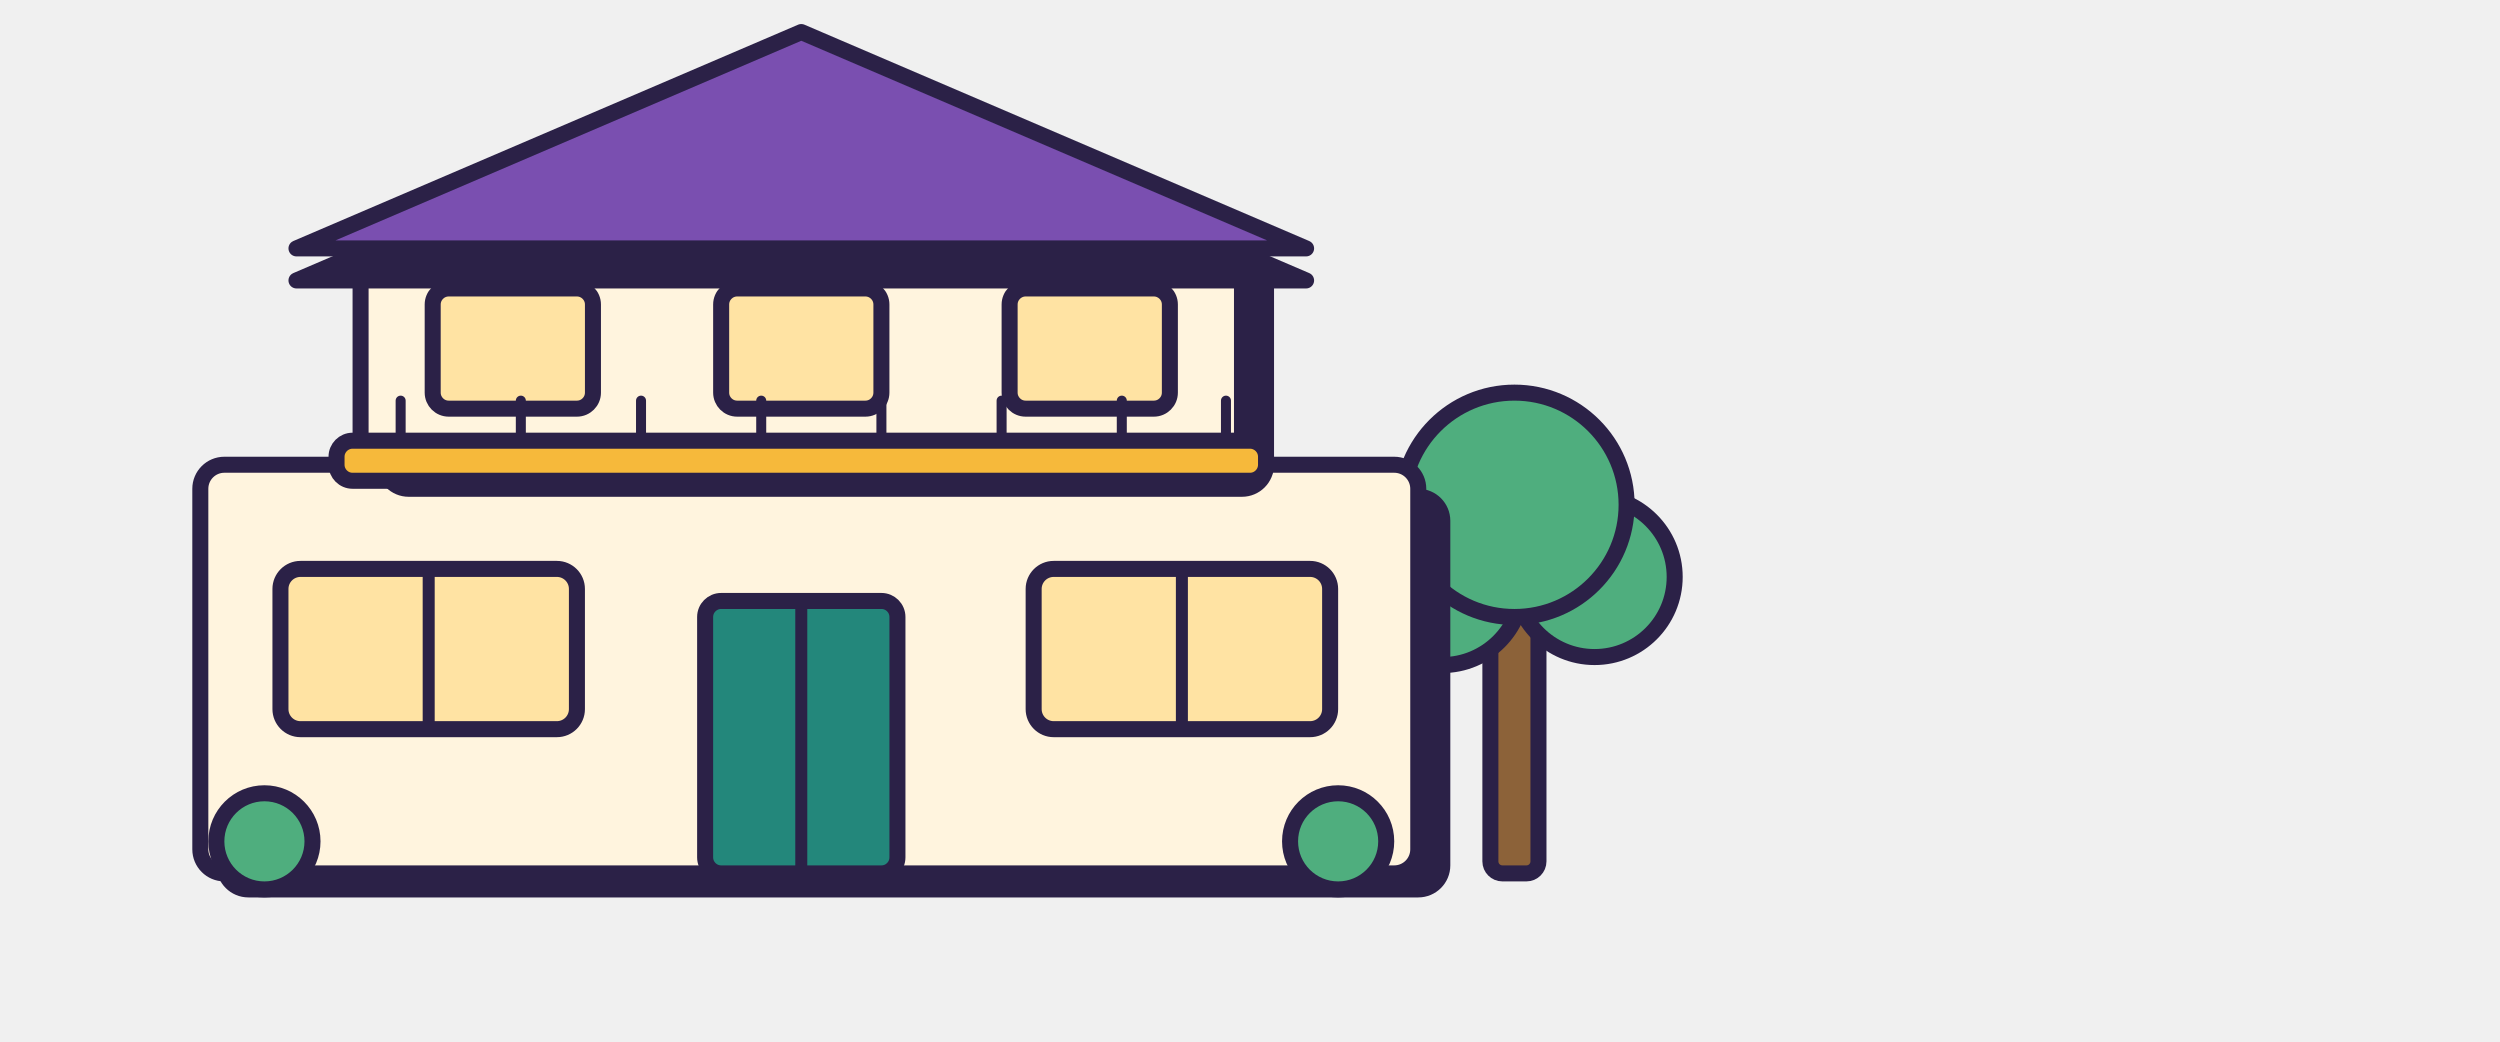
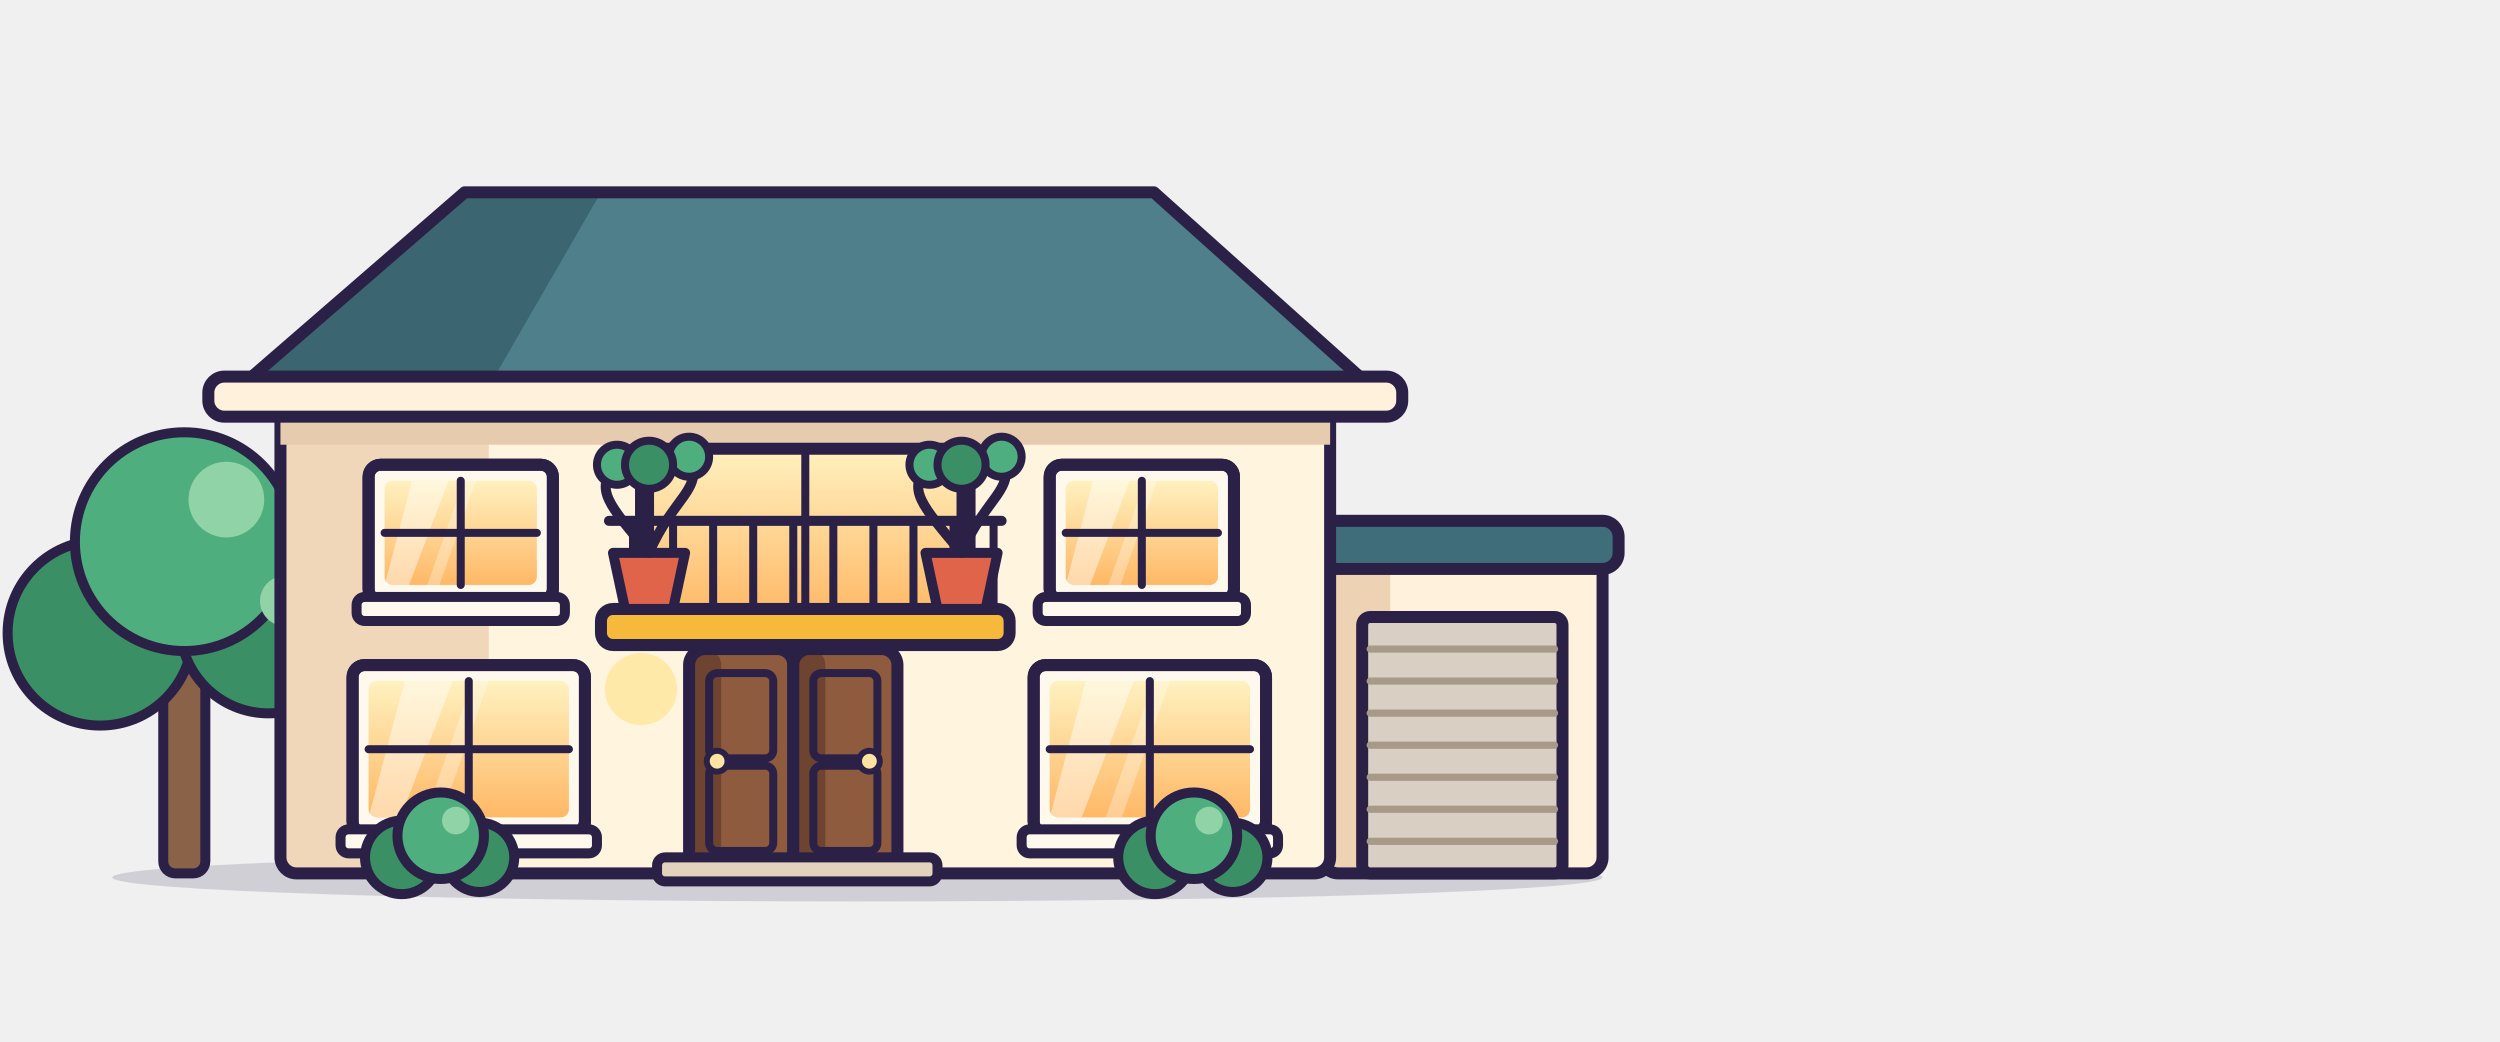
<svg xmlns="http://www.w3.org/2000/svg" width="624" height="260" viewBox="0 0 624 260">
-   <g stroke="#2B2147" stroke-width="4" stroke-linejoin="round" stroke-linecap="round">
-     <rect x="372" y="150" width="12" height="68" rx="3" fill="#8C6239" />
-     <circle cx="360" cy="146" r="20" fill="#4FAE7E" />
-     <circle cx="398" cy="144" r="20" fill="#4FAE7E" />
-     <circle cx="378" cy="126" r="28" fill="#4FAE7E" />
-     <rect x="56" y="124" width="304" height="98" rx="6" fill="#2B2147" />
-     <rect x="50" y="116" width="304" height="102" rx="6" fill="#FFF4DE" />
-     <rect x="96" y="64" width="220" height="58" rx="6" fill="#2B2147" />
-     <rect x="90" y="56" width="220" height="62" rx="6" fill="#FFF4DE" />
-     <path d="M74 70 L200 16 L326 70 Z" fill="#2B2147" />
-     <path d="M74 62 L200 8 L326 62 Z" fill="#7A4FB0" />
-     <rect x="108" y="72" width="40" height="30" rx="4" fill="#FFE3A3" />
-     <rect x="180" y="72" width="40" height="30" rx="4" fill="#FFE3A3" />
-     <rect x="252" y="72" width="40" height="30" rx="4" fill="#FFE3A3" />
-     <path d="M100 110 V100 M130 110 V100 M160 110 V100 M190 110 V100 M220 110 V100 M250 110 V100 M280 110 V100 M306 110 V100" fill="none" stroke-width="2.5" />
-     <rect x="84" y="110" width="232" height="10" rx="4" fill="#F6B93B" />
-     <rect x="176" y="150" width="48" height="68" rx="4" fill="#23877B" />
-     <path d="M200 150 V218" fill="none" stroke-width="3" />
-     <rect x="70" y="142" width="74" height="40" rx="5" fill="#FFE3A3" />
-     <path d="M107 142 V182" fill="none" stroke-width="3" />
-     <rect x="258" y="142" width="74" height="40" rx="5" fill="#FFE3A3" />
-     <path d="M295 142 V182" fill="none" stroke-width="3" />
-     <circle cx="66" cy="210" r="12" fill="#4FAE7E" />
-     <circle cx="334" cy="210" r="12" fill="#4FAE7E" />
-   </g>
+   <defs>
+     <linearGradient id="lit" x1="0" y1="0" x2="0" y2="1">
+       <stop offset="0" stop-color="#FFF1BF" />
+       <stop offset="1" stop-color="#FFB866" />
+     </linearGradient>
+     <linearGradient id="glass" x1="0" y1="0" x2="0" y2="1">
+       <stop offset="0" stop-color="#EEF4FB" />
+       <stop offset="1" stop-color="#A9BFE3" />
+     </linearGradient>
+     <linearGradient id="glassdark" x1="0" y1="0" x2="0" y2="1">
+       <stop offset="0" stop-color="#C9D6EE" />
+       <stop offset="1" stop-color="#8297C4" />
+     </linearGradient>
+   </defs>
+   <ellipse cx="214" cy="219" rx="186" ry="6" fill="#2B2147" fill-opacity="0.16" />
+   <rect x="40.75" y="164.0" width="10.5" height="54.0" rx="3" fill="#8A6248" stroke="#2B2147" stroke-width="2.5" stroke-linejoin="round" />
+   <circle cx="25.0" cy="158.0" r="23.1" fill="#3B8F65" stroke="#2B2147" stroke-width="2.5" />
+   <circle cx="67.0" cy="156.0" r="22.05" fill="#3B8F65" stroke="#2B2147" stroke-width="2.5" />
+   <circle cx="46" cy="135.2" r="27.3" fill="#4FAE7E" stroke="#2B2147" stroke-width="2.5" />
+   <circle cx="56.5" cy="124.7" r="9.45" fill="#8FD3A6" />
+   <circle cx="71.2" cy="150.0" r="6.3" fill="#8FD3A6" />
+   <rect x="330" y="138" width="70" height="80" rx="4" fill="#FFF1DC" stroke-linejoin="round" />
+   <rect x="330" y="138" width="17" height="80" rx="4" fill="#EDD3B4" stroke-linejoin="round" />
+   <rect x="330" y="138" width="70" height="80" rx="4" fill="none" stroke="#2B2147" stroke-width="3" stroke-linejoin="round" />
+   <rect x="326" y="130" width="78" height="12" rx="4" fill="#3F6E7A" stroke="#2B2147" stroke-width="3" stroke-linejoin="round" />
+   <rect x="340" y="154" width="50" height="64" rx="2" fill="#D9CFC2" stroke="#2B2147" stroke-width="3" stroke-linejoin="round" />
+   <path d="M342 162 H388" fill="none" stroke="#A89A88" stroke-width="1.8" stroke-linejoin="round" stroke-linecap="round" />
+   <path d="M342 170 H388" fill="none" stroke="#A89A88" stroke-width="1.8" stroke-linejoin="round" stroke-linecap="round" />
+   <path d="M342 178 H388" fill="none" stroke="#A89A88" stroke-width="1.8" stroke-linejoin="round" stroke-linecap="round" />
+   <path d="M342 186 H388" fill="none" stroke="#A89A88" stroke-width="1.8" stroke-linejoin="round" stroke-linecap="round" />
+   <path d="M342 194 H388" fill="none" stroke="#A89A88" stroke-width="1.8" stroke-linejoin="round" stroke-linecap="round" />
+   <path d="M342 202 H388" fill="none" stroke="#A89A88" stroke-width="1.8" stroke-linejoin="round" stroke-linecap="round" />
+   <path d="M342 210 H388" fill="none" stroke="#A89A88" stroke-width="1.8" stroke-linejoin="round" stroke-linecap="round" />
+   <rect x="70" y="94" width="262" height="124" rx="4" fill="#FFF4DE" stroke-linejoin="round" />
+   <rect x="70" y="94" width="52" height="124" rx="4" fill="#F0D7BA" stroke-linejoin="round" />
+   <rect x="70" y="94" width="262" height="124" rx="4" fill="none" stroke="#2B2147" stroke-width="3" stroke-linejoin="round" />
+   <rect x="70" y="104" width="262" height="7" rx="0" fill="#E6CBAE" stroke-linejoin="round" />
+   <polygon points="56,100 116,48 288,48 346,100" fill="#4E7F8B" />
+   <polygon points="56,100 116,48 150,48 120,100" fill="#3B6570" />
+   <polygon points="56,100 116,48 288,48 346,100" fill="none" stroke="#2B2147" stroke-width="3" stroke-linejoin="round" />
+   <rect x="52" y="94" width="298" height="10" rx="4" fill="#FFF1DC" stroke="#2B2147" stroke-width="3" stroke-linejoin="round" />
+   <rect x="92" y="116" width="46" height="34" rx="3" fill="#FFF8EC" stroke="#2B2147" stroke-width="3" stroke-linejoin="round" />
+   <rect x="96" y="120" width="38" height="26" rx="2" fill="url(#lit)" stroke-linejoin="round" />
+   <polygon points="102.84,120 111.96,120 102.08,146 96.0,146" fill="#FFFFFF" fill-opacity="0.45" />
+   <polygon points="115.76,120 118.8,120 109.68,146 106.64,146" fill="#FFFFFF" fill-opacity="0.3" />
+   <path d="M115.0 120 V146 M96 133.0 H134" fill="none" stroke="#2B2147" stroke-width="2" stroke-linejoin="round" stroke-linecap="round" />
+   <rect x="92" y="116" width="46" height="34" rx="3" fill="none" stroke="#2B2147" stroke-width="3" stroke-linejoin="round" />
+   <rect x="89" y="149" width="52" height="6" rx="2" fill="#FFF8EC" stroke="#2B2147" stroke-width="2.5" stroke-linejoin="round" />
+   <rect x="262" y="116" width="46" height="34" rx="3" fill="#FFF8EC" stroke="#2B2147" stroke-width="3" stroke-linejoin="round" />
+   <rect x="266" y="120" width="38" height="26" rx="2" fill="url(#lit)" stroke-linejoin="round" />
+   <polygon points="272.84,120 281.96,120 272.08,146 266.0,146" fill="#FFFFFF" fill-opacity="0.45" />
+   <polygon points="285.76,120 288.8,120 279.68,146 276.64,146" fill="#FFFFFF" fill-opacity="0.3" />
+   <path d="M285.0 120 V146 M266 133.0 H304" fill="none" stroke="#2B2147" stroke-width="2" stroke-linejoin="round" stroke-linecap="round" />
+   <rect x="262" y="116" width="46" height="34" rx="3" fill="none" stroke="#2B2147" stroke-width="3" stroke-linejoin="round" />
+   <rect x="259" y="149" width="52" height="6" rx="2" fill="#FFF8EC" stroke="#2B2147" stroke-width="2.5" stroke-linejoin="round" />
+   <rect x="160" y="112" width="82" height="42" rx="3" fill="url(#lit)" stroke="#2B2147" stroke-width="3" stroke-linejoin="round" />
+   <path d="M201 112 V154" fill="none" stroke="#2B2147" stroke-width="2" stroke-linejoin="round" stroke-linecap="round" />
+   <rect x="150" y="152" width="102" height="9" rx="3" fill="#F6B93B" stroke="#2B2147" stroke-width="3" stroke-linejoin="round" />
+   <path d="M152 130 H250" fill="none" stroke="#2B2147" stroke-width="2.5" stroke-linejoin="round" stroke-linecap="round" />
+   <path d="M158 130 V152" fill="none" stroke="#2B2147" stroke-width="2" stroke-linejoin="round" stroke-linecap="round" />
+   <path d="M168 130 V152" fill="none" stroke="#2B2147" stroke-width="2" stroke-linejoin="round" stroke-linecap="round" />
+   <path d="M178 130 V152" fill="none" stroke="#2B2147" stroke-width="2" stroke-linejoin="round" stroke-linecap="round" />
+   <path d="M188 130 V152" fill="none" stroke="#2B2147" stroke-width="2" stroke-linejoin="round" stroke-linecap="round" />
+   <path d="M198 130 V152" fill="none" stroke="#2B2147" stroke-width="2" stroke-linejoin="round" stroke-linecap="round" />
+   <path d="M208 130 V152" fill="none" stroke="#2B2147" stroke-width="2" stroke-linejoin="round" stroke-linecap="round" />
+   <path d="M218 130 V152" fill="none" stroke="#2B2147" stroke-width="2" stroke-linejoin="round" stroke-linecap="round" />
+   <path d="M228 130 V152" fill="none" stroke="#2B2147" stroke-width="2" stroke-linejoin="round" stroke-linecap="round" />
+   <path d="M238 130 V152" fill="none" stroke="#2B2147" stroke-width="2" stroke-linejoin="round" stroke-linecap="round" />
+   <path d="M248 130 V152" fill="none" stroke="#2B2147" stroke-width="2" stroke-linejoin="round" stroke-linecap="round" />
+   <polygon points="153,138 171,138 168,152 156,152" fill="#E0644A" stroke="#2B2147" stroke-width="2.5" stroke-linejoin="round" />
+   <path d="M162 138 C152 126 148 122 154 116 M162 138 C168 124 176 122 172 114 M162 138 V118" fill="none" stroke="#2B2147" stroke-width="2.5" stroke-linejoin="round" stroke-linecap="round" />
+   <circle cx="154" cy="116" r="5" fill="#4FAE7E" stroke="#2B2147" stroke-width="2" />
+   <circle cx="172" cy="114" r="5" fill="#4FAE7E" stroke="#2B2147" stroke-width="2" />
+   <circle cx="162" cy="116" r="6" fill="#3B8F65" stroke="#2B2147" stroke-width="2" />
+   <polygon points="231,138 249,138 246,152 234,152" fill="#E0644A" stroke="#2B2147" stroke-width="2.5" stroke-linejoin="round" />
+   <path d="M240 138 C230 126 226 122 232 116 M240 138 C246 124 254 122 250 114 M240 138 V118" fill="none" stroke="#2B2147" stroke-width="2.5" stroke-linejoin="round" stroke-linecap="round" />
+   <circle cx="232" cy="116" r="5" fill="#4FAE7E" stroke="#2B2147" stroke-width="2" />
+   <circle cx="250" cy="114" r="5" fill="#4FAE7E" stroke="#2B2147" stroke-width="2" />
+   <circle cx="240" cy="116" r="6" fill="#3B8F65" stroke="#2B2147" stroke-width="2" />
+   <rect x="88" y="166" width="58" height="42" rx="3" fill="#FFF8EC" stroke="#2B2147" stroke-width="3" stroke-linejoin="round" />
+   <rect x="92" y="170" width="50" height="34" rx="2" fill="url(#lit)" stroke-linejoin="round" />
+   <polygon points="101.0,170 113.0,170 100.0,204 92.0,204" fill="#FFFFFF" fill-opacity="0.45" />
+   <polygon points="118.0,170 122.0,170 110.0,204 106.0,204" fill="#FFFFFF" fill-opacity="0.3" />
+   <path d="M117.0 170 V204 M92 187.0 H142" fill="none" stroke="#2B2147" stroke-width="2" stroke-linejoin="round" stroke-linecap="round" />
+   <rect x="88" y="166" width="58" height="42" rx="3" fill="none" stroke="#2B2147" stroke-width="3" stroke-linejoin="round" />
+   <rect x="85" y="207" width="64" height="6" rx="2" fill="#FFF8EC" stroke="#2B2147" stroke-width="2.5" stroke-linejoin="round" />
+   <rect x="258" y="166" width="58" height="42" rx="3" fill="#FFF8EC" stroke="#2B2147" stroke-width="3" stroke-linejoin="round" />
+   <rect x="262" y="170" width="50" height="34" rx="2" fill="url(#lit)" stroke-linejoin="round" />
+   <polygon points="271.0,170 283.0,170 270.0,204 262.0,204" fill="#FFFFFF" fill-opacity="0.45" />
+   <polygon points="288.0,170 292.0,170 280.0,204 276.0,204" fill="#FFFFFF" fill-opacity="0.3" />
+   <path d="M287.0 170 V204 M262 187.0 H312" fill="none" stroke="#2B2147" stroke-width="2" stroke-linejoin="round" stroke-linecap="round" />
+   <rect x="258" y="166" width="58" height="42" rx="3" fill="none" stroke="#2B2147" stroke-width="3" stroke-linejoin="round" />
+   <rect x="255" y="207" width="64" height="6" rx="2" fill="#FFF8EC" stroke="#2B2147" stroke-width="2.5" stroke-linejoin="round" />
+   <rect x="172" y="162" width="26" height="56" rx="4" fill="#8E5B3E" stroke-linejoin="round" />
+   <rect x="172" y="162" width="8" height="56" rx="4" fill="#6E4430" stroke-linejoin="round" />
+   <rect x="177" y="168" width="16" height="21.28" rx="2" fill="none" stroke="#2B2147" stroke-width="2" stroke-linejoin="round" />
+   <rect x="177" y="191.12" width="16" height="21.28" rx="2" fill="none" stroke="#2B2147" stroke-width="2" stroke-linejoin="round" />
+   <rect x="172" y="162" width="26" height="56" rx="4" fill="none" stroke="#2B2147" stroke-width="3" stroke-linejoin="round" />
+   <circle cx="179" cy="190.0" r="2.6" fill="#FFE3A3" stroke="#2B2147" stroke-width="1.5" />
+   <rect x="198" y="162" width="26" height="56" rx="4" fill="#8E5B3E" stroke-linejoin="round" />
+   <rect x="198" y="162" width="8" height="56" rx="4" fill="#6E4430" stroke-linejoin="round" />
+   <rect x="203" y="168" width="16" height="21.28" rx="2" fill="none" stroke="#2B2147" stroke-width="2" stroke-linejoin="round" />
+   <rect x="203" y="191.12" width="16" height="21.28" rx="2" fill="none" stroke="#2B2147" stroke-width="2" stroke-linejoin="round" />
+   <rect x="198" y="162" width="26" height="56" rx="4" fill="none" stroke="#2B2147" stroke-width="3" stroke-linejoin="round" />
+   <circle cx="217" cy="190.0" r="2.6" fill="#FFE3A3" stroke="#2B2147" stroke-width="1.5" />
+   <circle cx="160" cy="172" r="4" fill="#FFE9A8" />
+   <circle cx="160" cy="172" r="9" fill="#FFE9A8" />
+   <rect x="164" y="214" width="70" height="6" rx="2" fill="#E3D3BC" stroke="#2B2147" stroke-width="2.5" stroke-linejoin="round" />
+   <circle cx="100.28" cy="214" r="9.18" fill="#3B8F65" stroke="#2B2147" stroke-width="2.5" />
+   <circle cx="119.72" cy="214" r="8.64" fill="#3B8F65" stroke="#2B2147" stroke-width="2.5" />
+   <circle cx="110" cy="208.6" r="10.8" fill="#4FAE7E" stroke="#2B2147" stroke-width="2.5" />
+   <circle cx="113.78" cy="204.82" r="3.456" fill="#8FD3A6" />
+   <circle cx="288.28" cy="214" r="9.18" fill="#3B8F65" stroke="#2B2147" stroke-width="2.5" />
+   <circle cx="307.72" cy="214" r="8.64" fill="#3B8F65" stroke="#2B2147" stroke-width="2.5" />
+   <circle cx="298" cy="208.6" r="10.8" fill="#4FAE7E" stroke="#2B2147" stroke-width="2.5" />
+   <circle cx="301.78" cy="204.82" r="3.456" fill="#8FD3A6" />
</svg>
